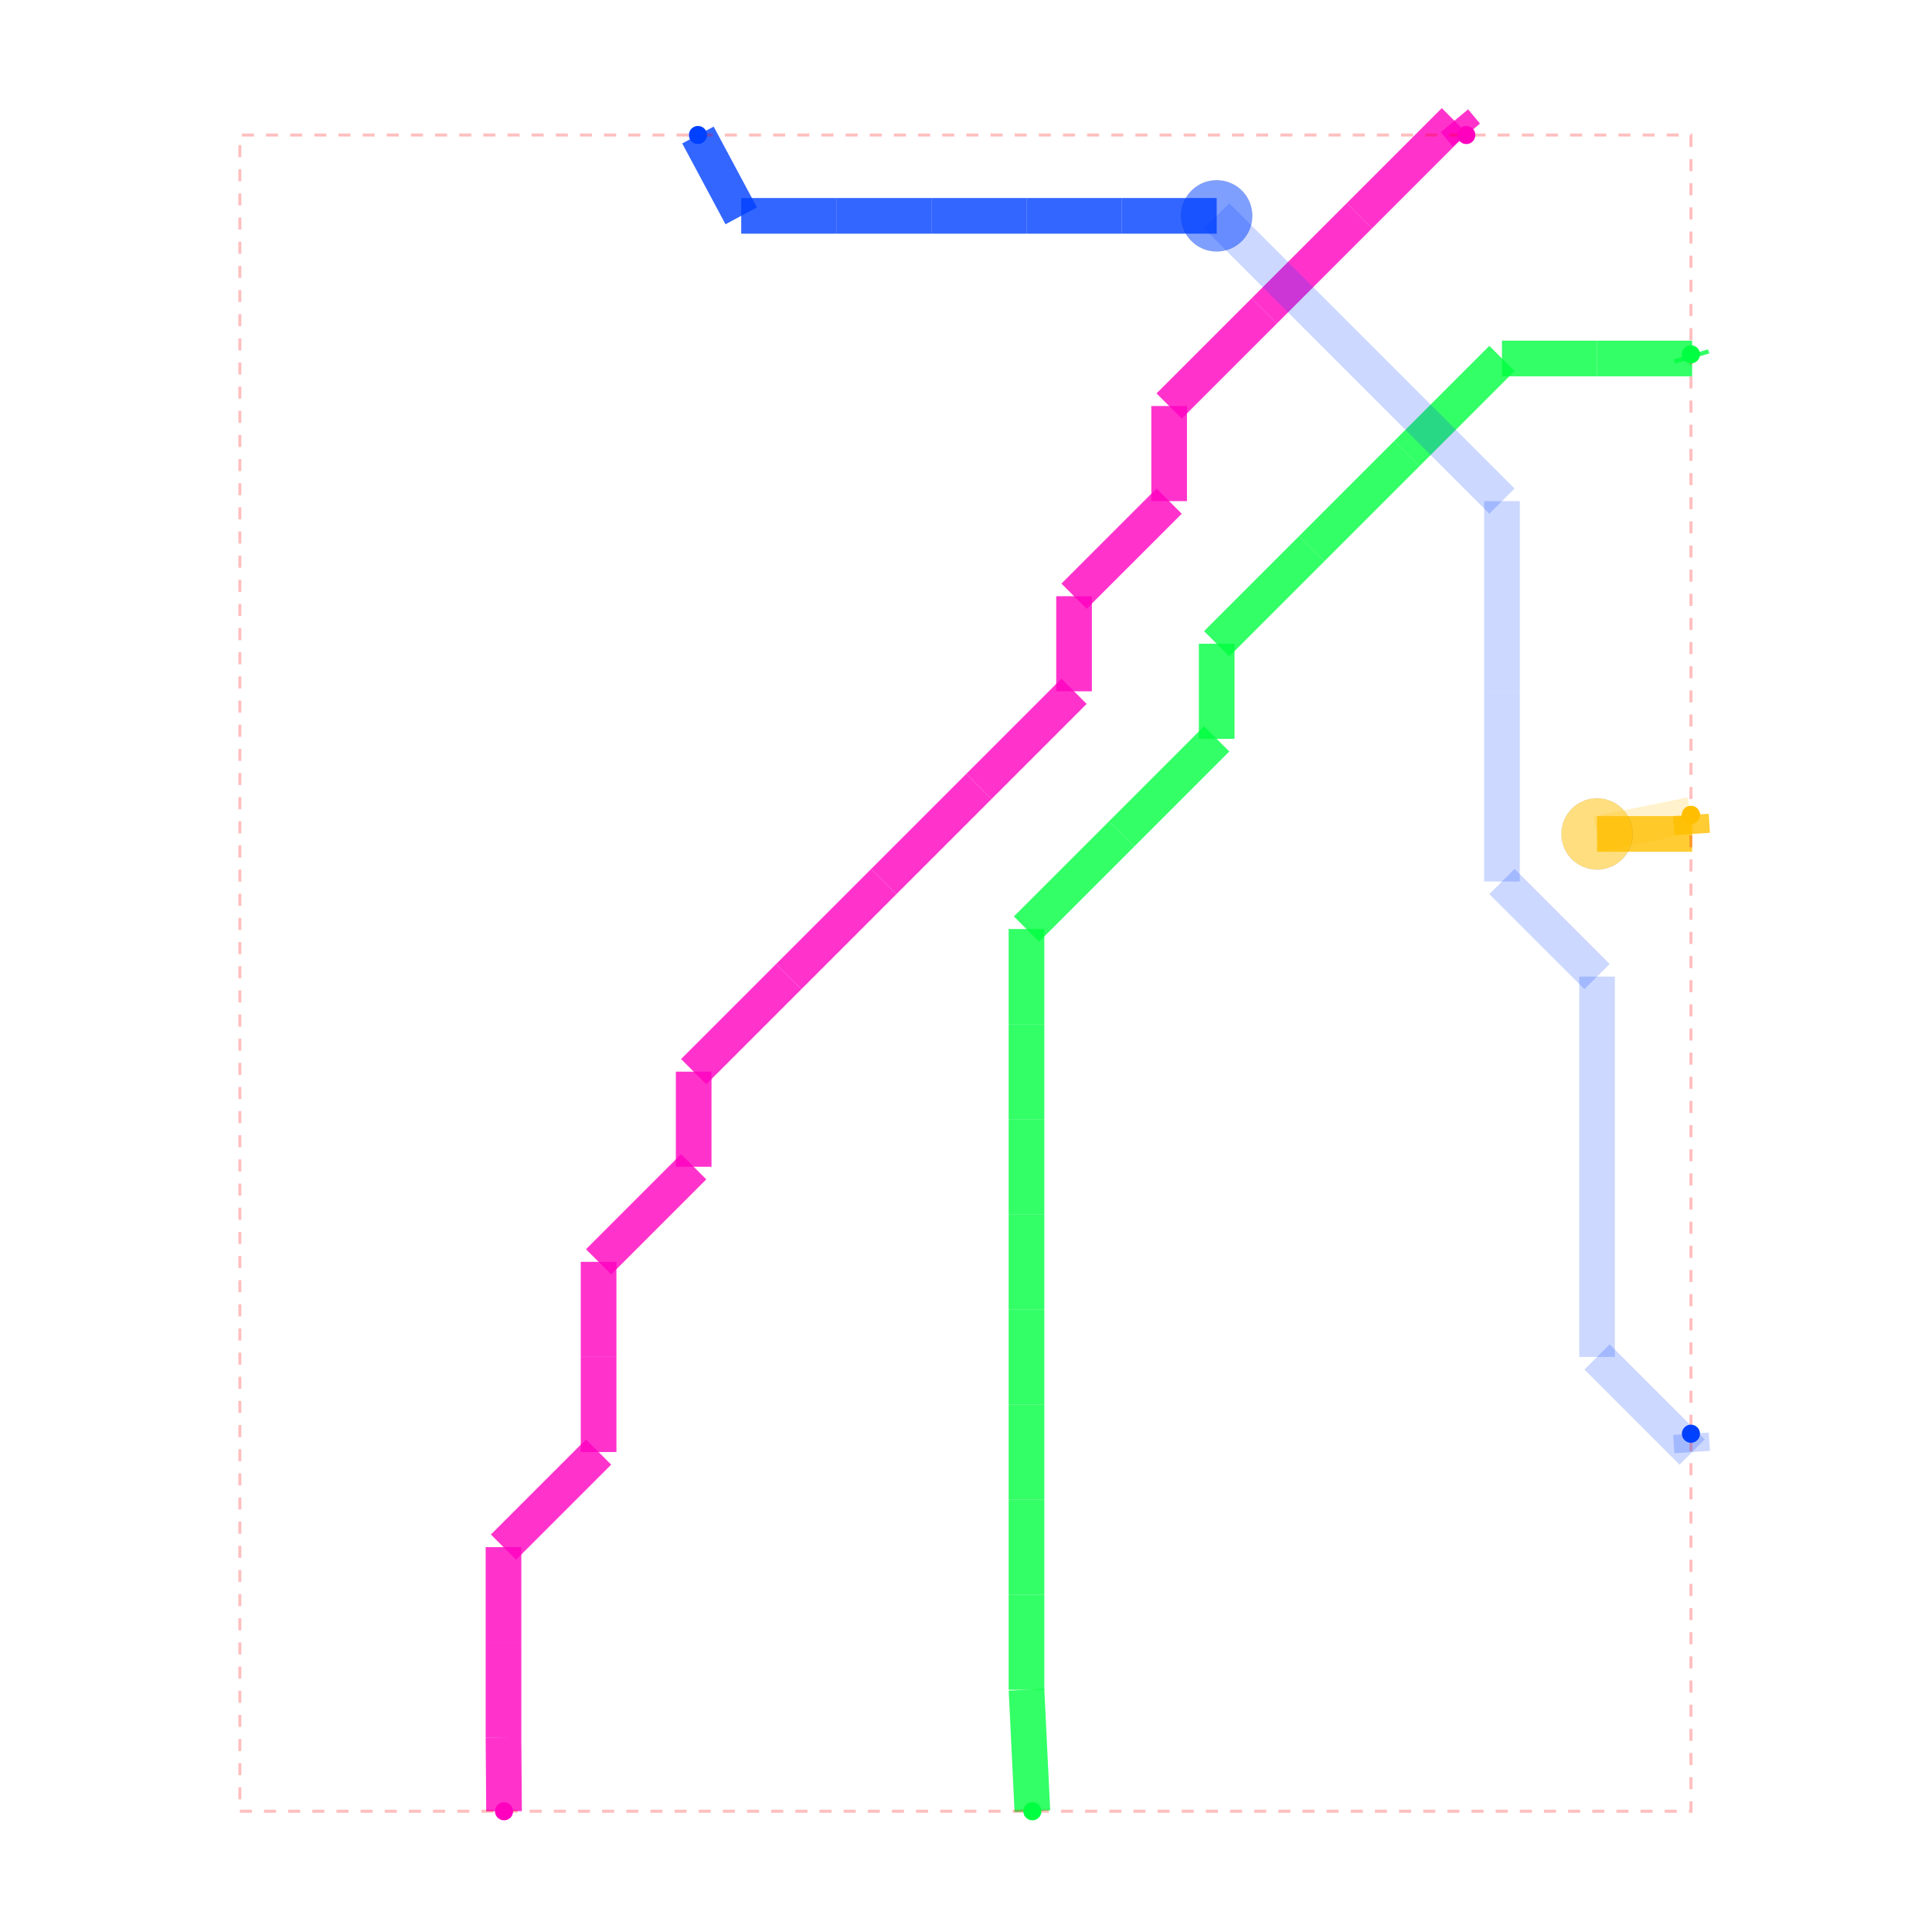
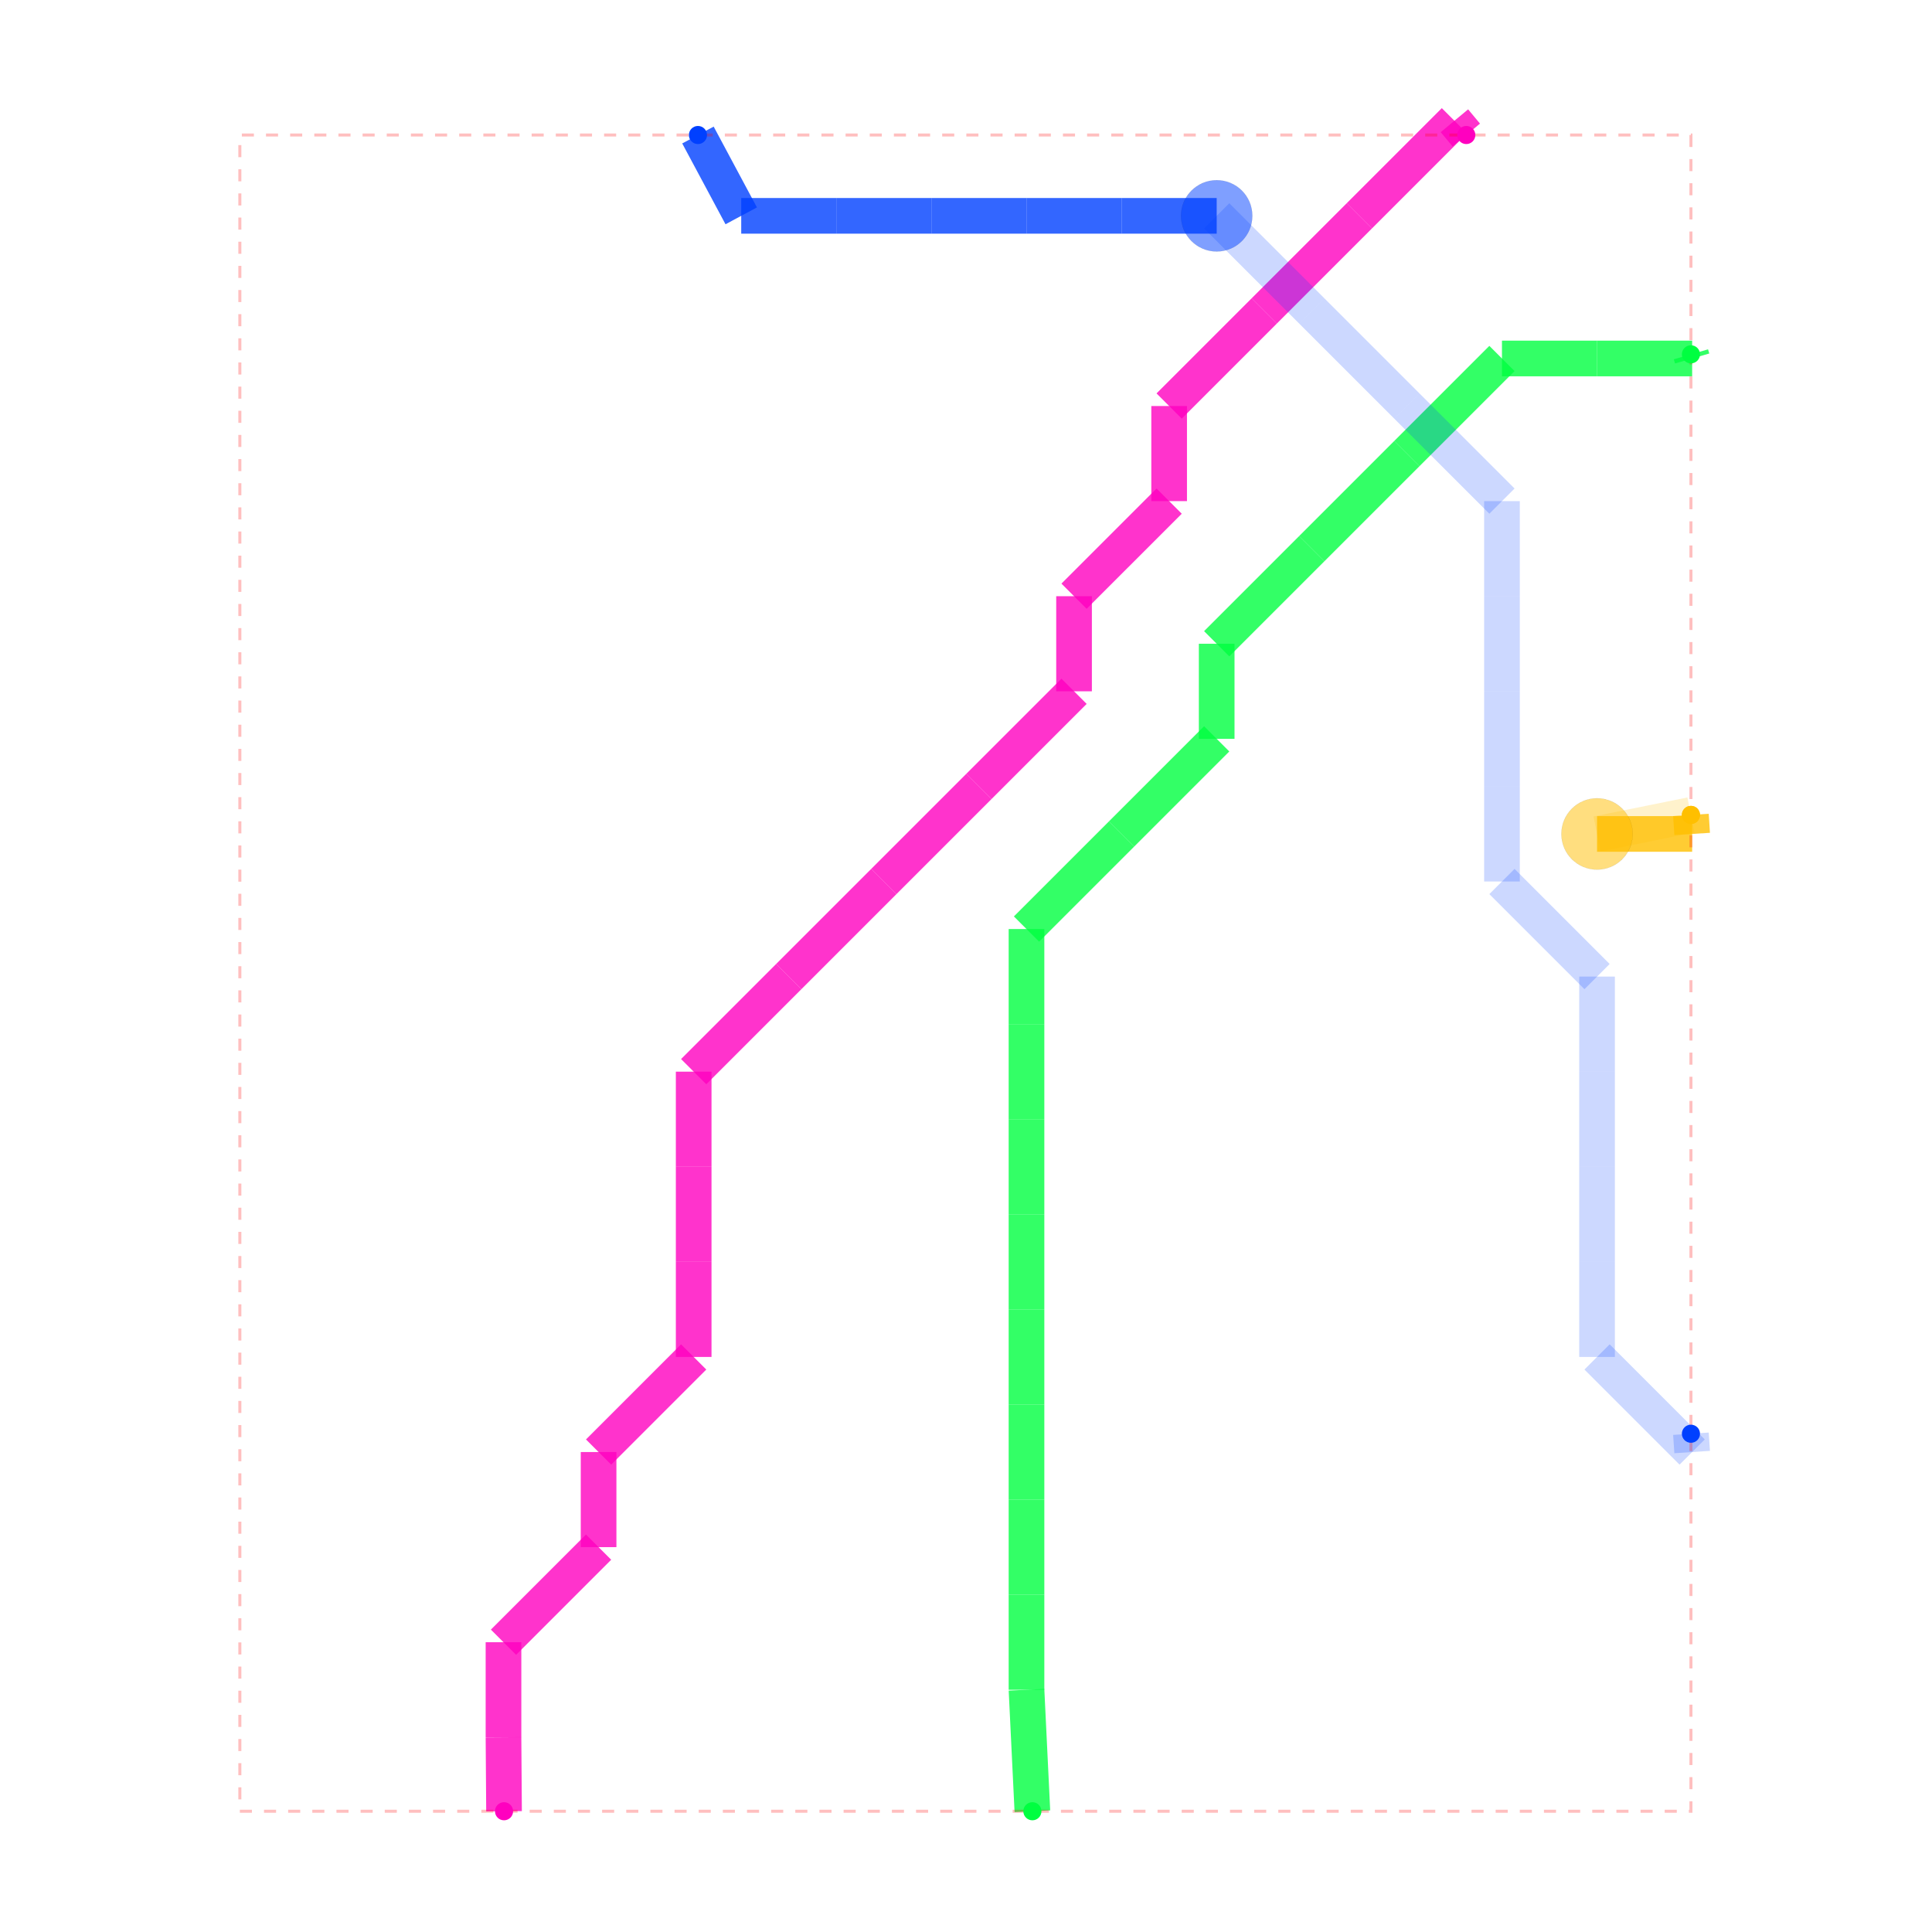
<svg xmlns="http://www.w3.org/2000/svg" width="640" height="640" viewBox="0 0 640 640">
  <rect width="100%" height="100%" fill="white" />
  <g>
    <polyline data-points="-3.3500911800000814,7.940001900000027 -3.4000000000000004,8" data-type="line" data-label="" points="485.725,44.725 481.794,40" fill="none" stroke="rgba(255,0,191,0.8)" stroke-width="11.813" />
  </g>
  <g>
    <polyline data-points="-3.4000000000000004,8 -3.8000000000000003,7.6" data-type="line" data-label="" points="481.794,40 450.294,71.5" fill="none" stroke="rgba(255,0,191,0.8)" stroke-width="11.813" />
  </g>
  <g>
    <polyline data-points="-3.8000000000000003,7.6 -4.2,7.199999999999999" data-type="line" data-label="" points="450.294,71.5 418.793,103.001" fill="none" stroke="rgba(255,0,191,0.8)" stroke-width="11.813" />
  </g>
  <g>
    <polyline data-points="-4.2,7.199999999999999 -4.6000000000000005,6.799999999999999" data-type="line" data-label="" points="418.793,103.001 387.293,134.501" fill="none" stroke="rgba(255,0,191,0.8)" stroke-width="11.813" />
  </g>
  <g>
    <polyline data-points="-4.6000000000000005,6.799999999999999 -4.6000000000000005,6.399999999999999" data-type="line" data-label="" points="387.293,134.501 387.293,166.002" fill="none" stroke="rgba(255,0,191,0.8)" stroke-width="11.813" />
  </g>
  <g>
    <polyline data-points="-4.6000000000000005,6.399999999999999 -5.000000000000001,5.999999999999998" data-type="line" data-label="" points="387.293,166.002 355.792,197.502" fill="none" stroke="rgba(255,0,191,0.8)" stroke-width="11.813" />
  </g>
  <g>
    <polyline data-points="-5.000000000000001,5.999999999999998 -5.000000000000001,5.599999999999998" data-type="line" data-label="" points="355.792,197.502 355.792,229.003" fill="none" stroke="rgba(255,0,191,0.8)" stroke-width="11.813" />
  </g>
  <g>
    <polyline data-points="-5.000000000000001,5.599999999999998 -5.400000000000001,5.1999999999999975" data-type="line" data-label="" points="355.792,229.003 324.292,260.503" fill="none" stroke="rgba(255,0,191,0.8)" stroke-width="11.813" />
  </g>
  <g>
    <polyline data-points="-5.400000000000001,5.1999999999999975 -5.800000000000002,4.799999999999997" data-type="line" data-label="" points="324.292,260.503 292.791,292.004" fill="none" stroke="rgba(255,0,191,0.8)" stroke-width="11.813" />
  </g>
  <g>
    <polyline data-points="-5.800000000000002,4.799999999999997 -6.200000000000002,4.399999999999997" data-type="line" data-label="" points="292.791,292.004 261.291,323.504" fill="none" stroke="rgba(255,0,191,0.8)" stroke-width="11.813" />
  </g>
  <g>
    <polyline data-points="-6.200000000000002,4.399999999999997 -6.600000000000002,3.999999999999997" data-type="line" data-label="" points="261.291,323.504 229.79,355.005" fill="none" stroke="rgba(255,0,191,0.8)" stroke-width="11.813" />
  </g>
  <g>
    <polyline data-points="-6.600000000000002,3.999999999999997 -6.600000000000002,3.599999999999997" data-type="line" data-label="" points="229.79,355.005 229.79,386.505" fill="none" stroke="rgba(255,0,191,0.8)" stroke-width="11.813" />
  </g>
  <g>
-     <polyline data-points="-6.600000000000002,3.599999999999997 -7.000000000000003,3.199999999999997" data-type="line" data-label="" points="229.79,386.505 198.29,418.006" fill="none" stroke="rgba(255,0,191,0.8)" stroke-width="11.813" />
-   </g>
-   <g>
-     <polyline data-points="-7.000000000000003,3.199999999999997 -7.000000000000003,2.799999999999997" data-type="line" data-label="" points="198.29,418.006 198.29,449.506" fill="none" stroke="rgba(255,0,191,0.8)" stroke-width="11.813" />
-   </g>
-   <g>
-     <polyline data-points="-7.000000000000003,2.799999999999997 -7.000000000000003,2.3999999999999972" data-type="line" data-label="" points="198.29,449.506 198.29,481.007" fill="none" stroke="rgba(255,0,191,0.8)" stroke-width="11.813" />
-   </g>
-   <g>
-     <polyline data-points="-7.000000000000003,2.3999999999999972 -7.400000000000003,1.9999999999999973" data-type="line" data-label="" points="198.29,481.007 166.789,512.507" fill="none" stroke="rgba(255,0,191,0.8)" stroke-width="11.813" />
-   </g>
-   <g>
-     <polyline data-points="-7.400000000000003,1.9999999999999973 -7.400000000000003,1.5999999999999974" data-type="line" data-label="" points="166.789,512.507 166.789,544.008" fill="none" stroke="rgba(255,0,191,0.8)" stroke-width="11.813" />
+     <polyline data-points="-6.600000000000002,3.599999999999997 -6.600000000000002,3.199999999999997" data-type="line" data-label="" points="229.79,386.505 229.79,418.006" fill="none" stroke="rgba(255,0,191,0.8)" stroke-width="11.813" />
+   </g>
+   <g>
+     <polyline data-points="-6.600000000000002,3.199999999999997 -6.600000000000002,2.799999999999997" data-type="line" data-label="" points="229.79,418.006 229.79,449.506" fill="none" stroke="rgba(255,0,191,0.8)" stroke-width="11.813" />
+   </g>
+   <g>
+     <polyline data-points="-6.600000000000002,2.799999999999997 -7.000000000000003,2.3999999999999972" data-type="line" data-label="" points="229.79,449.506 198.29,481.007" fill="none" stroke="rgba(255,0,191,0.8)" stroke-width="11.813" />
+   </g>
+   <g>
+     <polyline data-points="-7.000000000000003,2.3999999999999972 -7.000000000000003,1.9999999999999973" data-type="line" data-label="" points="198.29,481.007 198.29,512.507" fill="none" stroke="rgba(255,0,191,0.8)" stroke-width="11.813" />
+   </g>
+   <g>
+     <polyline data-points="-7.000000000000003,1.9999999999999973 -7.400000000000003,1.5999999999999974" data-type="line" data-label="" points="198.29,512.507 166.789,544.008" fill="none" stroke="rgba(255,0,191,0.8)" stroke-width="11.813" />
  </g>
  <g>
    <polyline data-points="-7.400000000000003,1.5999999999999974 -7.400000000000003,1.1999999999999975" data-type="line" data-label="" points="166.789,544.008 166.789,575.508" fill="none" stroke="rgba(255,0,191,0.8)" stroke-width="11.813" />
  </g>
  <g>
    <polyline data-points="-7.400000000000003,1.1999999999999975 -7.39775,0.8889999999999993" data-type="line" data-label="" points="166.789,575.508 166.967,600" fill="none" stroke="rgba(255,0,191,0.8)" stroke-width="11.813" />
  </g>
  <g>
    <polyline data-points="-2.4050879000000815,7.017500950000013 -2.4000000000000004,7" data-type="line" data-label="" points="560.145,117.373 560.546,118.751" fill="none" stroke="rgba(0,255,64,0.8)" stroke-width="11.813" />
  </g>
  <g>
    <polyline data-points="-2.4000000000000004,7 -2.8000000000000003,7" data-type="line" data-label="" points="560.546,118.751 529.045,118.751" fill="none" stroke="rgba(0,255,64,0.8)" stroke-width="11.813" />
  </g>
  <g>
    <polyline data-points="-2.8000000000000003,7 -3.2,7" data-type="line" data-label="" points="529.045,118.751 497.545,118.751" fill="none" stroke="rgba(0,255,64,0.8)" stroke-width="11.813" />
  </g>
  <g>
    <polyline data-points="-3.2,7 -3.6,6.6" data-type="line" data-label="" points="497.545,118.751 466.044,150.252" fill="none" stroke="rgba(0,255,64,0.8)" stroke-width="11.813" />
  </g>
  <g>
    <polyline data-points="-3.6,6.6 -4,6.199999999999999" data-type="line" data-label="" points="466.044,150.252 434.544,181.752" fill="none" stroke="rgba(0,255,64,0.8)" stroke-width="11.813" />
  </g>
  <g>
    <polyline data-points="-4,6.199999999999999 -4.4,5.799999999999999" data-type="line" data-label="" points="434.544,181.752 403.043,213.253" fill="none" stroke="rgba(0,255,64,0.8)" stroke-width="11.813" />
  </g>
  <g>
    <polyline data-points="-4.4,5.799999999999999 -4.4,5.399999999999999" data-type="line" data-label="" points="403.043,213.253 403.043,244.753" fill="none" stroke="rgba(0,255,64,0.8)" stroke-width="11.813" />
  </g>
  <g>
    <polyline data-points="-4.4,5.399999999999999 -4.800000000000001,4.999999999999998" data-type="line" data-label="" points="403.043,244.753 371.543,276.254" fill="none" stroke="rgba(0,255,64,0.8)" stroke-width="11.813" />
  </g>
  <g>
    <polyline data-points="-4.800000000000001,4.999999999999998 -5.200000000000001,4.599999999999998" data-type="line" data-label="" points="371.543,276.254 340.042,307.754" fill="none" stroke="rgba(0,255,64,0.8)" stroke-width="11.813" />
  </g>
  <g>
    <polyline data-points="-5.200000000000001,4.599999999999998 -5.200000000000001,4.1999999999999975" data-type="line" data-label="" points="340.042,307.754 340.042,339.255" fill="none" stroke="rgba(0,255,64,0.8)" stroke-width="11.813" />
  </g>
  <g>
    <polyline data-points="-5.200000000000001,4.1999999999999975 -5.200000000000001,3.7999999999999976" data-type="line" data-label="" points="340.042,339.255 340.042,370.755" fill="none" stroke="rgba(0,255,64,0.8)" stroke-width="11.813" />
  </g>
  <g>
    <polyline data-points="-5.200000000000001,3.7999999999999976 -5.200000000000001,3.3999999999999977" data-type="line" data-label="" points="340.042,370.755 340.042,402.256" fill="none" stroke="rgba(0,255,64,0.8)" stroke-width="11.813" />
  </g>
  <g>
    <polyline data-points="-5.200000000000001,3.3999999999999977 -5.200000000000001,2.999999999999998" data-type="line" data-label="" points="340.042,402.256 340.042,433.756" fill="none" stroke="rgba(0,255,64,0.8)" stroke-width="11.813" />
  </g>
  <g>
    <polyline data-points="-5.200000000000001,2.999999999999998 -5.200000000000001,2.599999999999998" data-type="line" data-label="" points="340.042,433.756 340.042,465.257" fill="none" stroke="rgba(0,255,64,0.8)" stroke-width="11.813" />
  </g>
  <g>
    <polyline data-points="-5.200000000000001,2.599999999999998 -5.200000000000001,2.199999999999998" data-type="line" data-label="" points="340.042,465.257 340.042,496.757" fill="none" stroke="rgba(0,255,64,0.8)" stroke-width="11.813" />
  </g>
  <g>
    <polyline data-points="-5.200000000000001,2.199999999999998 -5.200000000000001,1.799999999999998" data-type="line" data-label="" points="340.042,496.757 340.042,528.258" fill="none" stroke="rgba(0,255,64,0.8)" stroke-width="11.813" />
  </g>
  <g>
    <polyline data-points="-5.200000000000001,1.799999999999998 -5.200000000000001,1.3999999999999981" data-type="line" data-label="" points="340.042,528.258 340.042,559.758" fill="none" stroke="rgba(0,255,64,0.8)" stroke-width="11.813" />
  </g>
  <g>
    <polyline data-points="-5.200000000000001,1.3999999999999981 -5.17525,0.8889999999999993" data-type="line" data-label="" points="340.042,559.758 341.991,600" fill="none" stroke="rgba(0,255,64,0.8)" stroke-width="11.813" />
  </g>
  <g>
    <polyline data-points="-2.4050879000000815,5.08 -2.4000000000000004,5" data-type="line" data-label="" points="560.145,269.954 560.546,276.254" fill="none" stroke="rgba(255,191,0,0.8)" stroke-width="11.813" />
  </g>
  <g>
    <polyline data-points="-2.4000000000000004,5 -2.8000000000000003,5" data-type="line" data-label="" points="560.546,276.254 529.045,276.254" fill="none" stroke="rgba(255,191,0,0.8)" stroke-width="11.813" />
  </g>
  <g>
    <polyline data-points="-2.8000000000000003,5 -2.8000000000000003,5" data-type="line" data-label="" points="529.045,276.254 529.045,276.254" fill="none" stroke="rgba(255,191,0,0.8)" stroke-width="11.813" />
  </g>
  <g>
    <polyline data-points="-2.8000000000000003,5 -2.4050879000000815,5.08" data-type="line" data-label="" points="529.045,276.254 560.145,269.954" fill="none" stroke="rgba(255,191,0,0.2)" stroke-width="11.813" />
  </g>
  <g>
    <polyline data-points="-2.4050879000000815,2.4770000000000003 -2.4000000000000004,2.4000000000000004" data-type="line" data-label="" points="560.145,474.943 560.546,481.007" fill="none" stroke="rgba(0,64,255,0.2)" stroke-width="11.813" />
  </g>
  <g>
    <polyline data-points="-2.4000000000000004,2.4000000000000004 -2.8000000000000003,2.8000000000000003" data-type="line" data-label="" points="560.546,481.007 529.045,449.506" fill="none" stroke="rgba(0,64,255,0.2)" stroke-width="11.813" />
  </g>
  <g>
    <polyline data-points="-2.8000000000000003,2.8000000000000003 -2.8000000000000003,3.2" data-type="line" data-label="" points="529.045,449.506 529.045,418.006" fill="none" stroke="rgba(0,64,255,0.2)" stroke-width="11.813" />
  </g>
  <g>
    <polyline data-points="-2.8000000000000003,3.2 -2.8000000000000003,3.6" data-type="line" data-label="" points="529.045,418.006 529.045,386.505" fill="none" stroke="rgba(0,64,255,0.2)" stroke-width="11.813" />
  </g>
  <g>
    <polyline data-points="-2.8000000000000003,3.6 -2.8000000000000003,4" data-type="line" data-label="" points="529.045,386.505 529.045,355.005" fill="none" stroke="rgba(0,64,255,0.2)" stroke-width="11.813" />
  </g>
  <g>
    <polyline data-points="-2.8000000000000003,4 -2.8000000000000003,4.4" data-type="line" data-label="" points="529.045,355.005 529.045,323.504" fill="none" stroke="rgba(0,64,255,0.2)" stroke-width="11.813" />
  </g>
  <g>
    <polyline data-points="-2.8000000000000003,4.4 -3.2,4.800000000000001" data-type="line" data-label="" points="529.045,323.504 497.545,292.004" fill="none" stroke="rgba(0,64,255,0.2)" stroke-width="11.813" />
  </g>
  <g>
    <polyline data-points="-3.2,4.800000000000001 -3.2,5.200000000000001" data-type="line" data-label="" points="497.545,292.004 497.545,260.503" fill="none" stroke="rgba(0,64,255,0.2)" stroke-width="11.813" />
  </g>
  <g>
    <polyline data-points="-3.2,5.200000000000001 -3.2,5.600000000000001" data-type="line" data-label="" points="497.545,260.503 497.545,229.003" fill="none" stroke="rgba(0,64,255,0.2)" stroke-width="11.813" />
  </g>
  <g>
    <polyline data-points="-3.2,5.600000000000001 -3.2,6.000000000000002" data-type="line" data-label="" points="497.545,229.003 497.545,197.502" fill="none" stroke="rgba(0,64,255,0.2)" stroke-width="11.813" />
  </g>
  <g>
    <polyline data-points="-3.2,6.000000000000002 -3.2,6.400000000000002" data-type="line" data-label="" points="497.545,197.502 497.545,166.002" fill="none" stroke="rgba(0,64,255,0.2)" stroke-width="11.813" />
  </g>
  <g>
    <polyline data-points="-3.2,6.400000000000002 -3.6,6.8000000000000025" data-type="line" data-label="" points="497.545,166.002 466.044,134.501" fill="none" stroke="rgba(0,64,255,0.2)" stroke-width="11.813" />
  </g>
  <g>
    <polyline data-points="-3.6,6.8000000000000025 -4,7.200000000000003" data-type="line" data-label="" points="466.044,134.501 434.544,103.001" fill="none" stroke="rgba(0,64,255,0.2)" stroke-width="11.813" />
  </g>
  <g>
    <polyline data-points="-4,7.200000000000003 -4.4,7.600000000000003" data-type="line" data-label="" points="434.544,103.001 403.043,71.5" fill="none" stroke="rgba(0,64,255,0.2)" stroke-width="11.813" />
  </g>
  <g>
    <polyline data-points="-4.4,7.600000000000003 -4.4,7.600000000000003" data-type="line" data-label="" points="403.043,71.5 403.043,71.5" fill="none" stroke="rgba(0,64,255,0.2)" stroke-width="11.813" />
  </g>
  <g>
    <polyline data-points="-4.4,7.600000000000003 -4.800000000000001,7.600000000000003" data-type="line" data-label="" points="403.043,71.5 371.543,71.5" fill="none" stroke="rgba(0,64,255,0.8)" stroke-width="11.813" />
  </g>
  <g>
    <polyline data-points="-4.800000000000001,7.600000000000003 -5.200000000000001,7.600000000000003" data-type="line" data-label="" points="371.543,71.5 340.042,71.5" fill="none" stroke="rgba(0,64,255,0.8)" stroke-width="11.813" />
  </g>
  <g>
    <polyline data-points="-5.200000000000001,7.600000000000003 -5.600000000000001,7.600000000000003" data-type="line" data-label="" points="340.042,71.5 308.542,71.5" fill="none" stroke="rgba(0,64,255,0.8)" stroke-width="11.813" />
  </g>
  <g>
    <polyline data-points="-5.600000000000001,7.600000000000003 -6.000000000000002,7.600000000000003" data-type="line" data-label="" points="308.542,71.5 277.041,71.5" fill="none" stroke="rgba(0,64,255,0.8)" stroke-width="11.813" />
  </g>
  <g>
    <polyline data-points="-6.000000000000002,7.600000000000003 -6.400000000000002,7.600000000000003" data-type="line" data-label="" points="277.041,71.5 245.541,71.5" fill="none" stroke="rgba(0,64,255,0.8)" stroke-width="11.813" />
  </g>
  <g>
    <polyline data-points="-6.400000000000002,7.600000000000003 -6.582048050000041,7.940001900000027" data-type="line" data-label="" points="245.541,71.5 231.204,44.725" fill="none" stroke="rgba(0,64,255,0.8)" stroke-width="11.813" />
  </g>
  <g>
    <polyline data-points="-8.509,0.8889999999999993 -2.4050879000000815,0.8889999999999993 -2.4050879000000815,7.940001900000027 -8.509,7.940001900000027 -8.509,0.8889999999999993" data-type="line" data-label="" points="79.454,600 560.145,600 560.145,44.725 79.454,44.725 79.454,600" fill="none" stroke="rgba(255, 0, 0, 0.25)" stroke-width="1px" stroke-dasharray="4 4" />
  </g>
  <circle data-type="circle" data-label="" data-x="-2.8000000000000003" data-y="5" cx="529.045" cy="276.254" r="11.813" fill="rgba(255,191,0,0.5)" stroke="black" stroke-width="0.013" />
  <circle data-type="circle" data-label="" data-x="-4.4" data-y="7.600000000000003" cx="403.043" cy="71.5" r="11.813" fill="rgba(0,64,255,0.5)" stroke="black" stroke-width="0.013" />
  <g>
    <circle data-type="point" data-label="source_net_5_mst0 layer: 0" data-x="-2.4050879000000815" data-y="5.08" cx="560.145" cy="269.954" r="3" fill="hsl(45, 100%, 50%)" />
  </g>
  <g>
    <circle data-type="point" data-label="source_net_5_mst0 layer: 1" data-x="-2.4050879000000815" data-y="5.08" cx="560.145" cy="269.954" r="3" fill="hsl(45, 100%, 50%)" />
  </g>
  <g>
    <circle data-type="point" data-label="source_net_7_mst3 layer: 0" data-x="-5.17525" data-y="0.8889999999999993" cx="341.991" cy="600" r="3" fill="hsl(135, 100%, 50%)" />
  </g>
  <g>
    <circle data-type="point" data-label="source_net_7_mst3 layer: 0" data-x="-2.4050879000000815" data-y="7.017500950000013" cx="560.145" cy="117.373" r="3" fill="hsl(135, 100%, 50%)" />
  </g>
  <g>
    <circle data-type="point" data-label="source_net_2 layer: 0" data-x="-6.582048050000041" data-y="7.940001900000027" cx="231.204" cy="44.725" r="3" fill="hsl(225, 100%, 50%)" />
  </g>
  <g>
    <circle data-type="point" data-label="source_net_2 layer: 1" data-x="-2.4050879000000815" data-y="2.4770000000000003" cx="560.145" cy="474.943" r="3" fill="hsl(225, 100%, 50%)" />
  </g>
  <g>
    <circle data-type="point" data-label="source_net_3_mst3 layer: 0" data-x="-3.3500911800000814" data-y="7.940001900000027" cx="485.725" cy="44.725" r="3" fill="hsl(315, 100%, 50%)" />
  </g>
  <g>
    <circle data-type="point" data-label="source_net_3_mst3 layer: 0" data-x="-7.39775" data-y="0.8889999999999993" cx="166.967" cy="600" r="3" fill="hsl(315, 100%, 50%)" />
  </g>
  <g id="crosshair" style="display: none">
    <line id="crosshair-h" y1="0" y2="640" stroke="#666" stroke-width="0.5" />
    <line id="crosshair-v" x1="0" x2="640" stroke="#666" stroke-width="0.5" />
    <text id="coordinates" font-family="monospace" font-size="12" fill="#666" />
  </g>
</svg>
